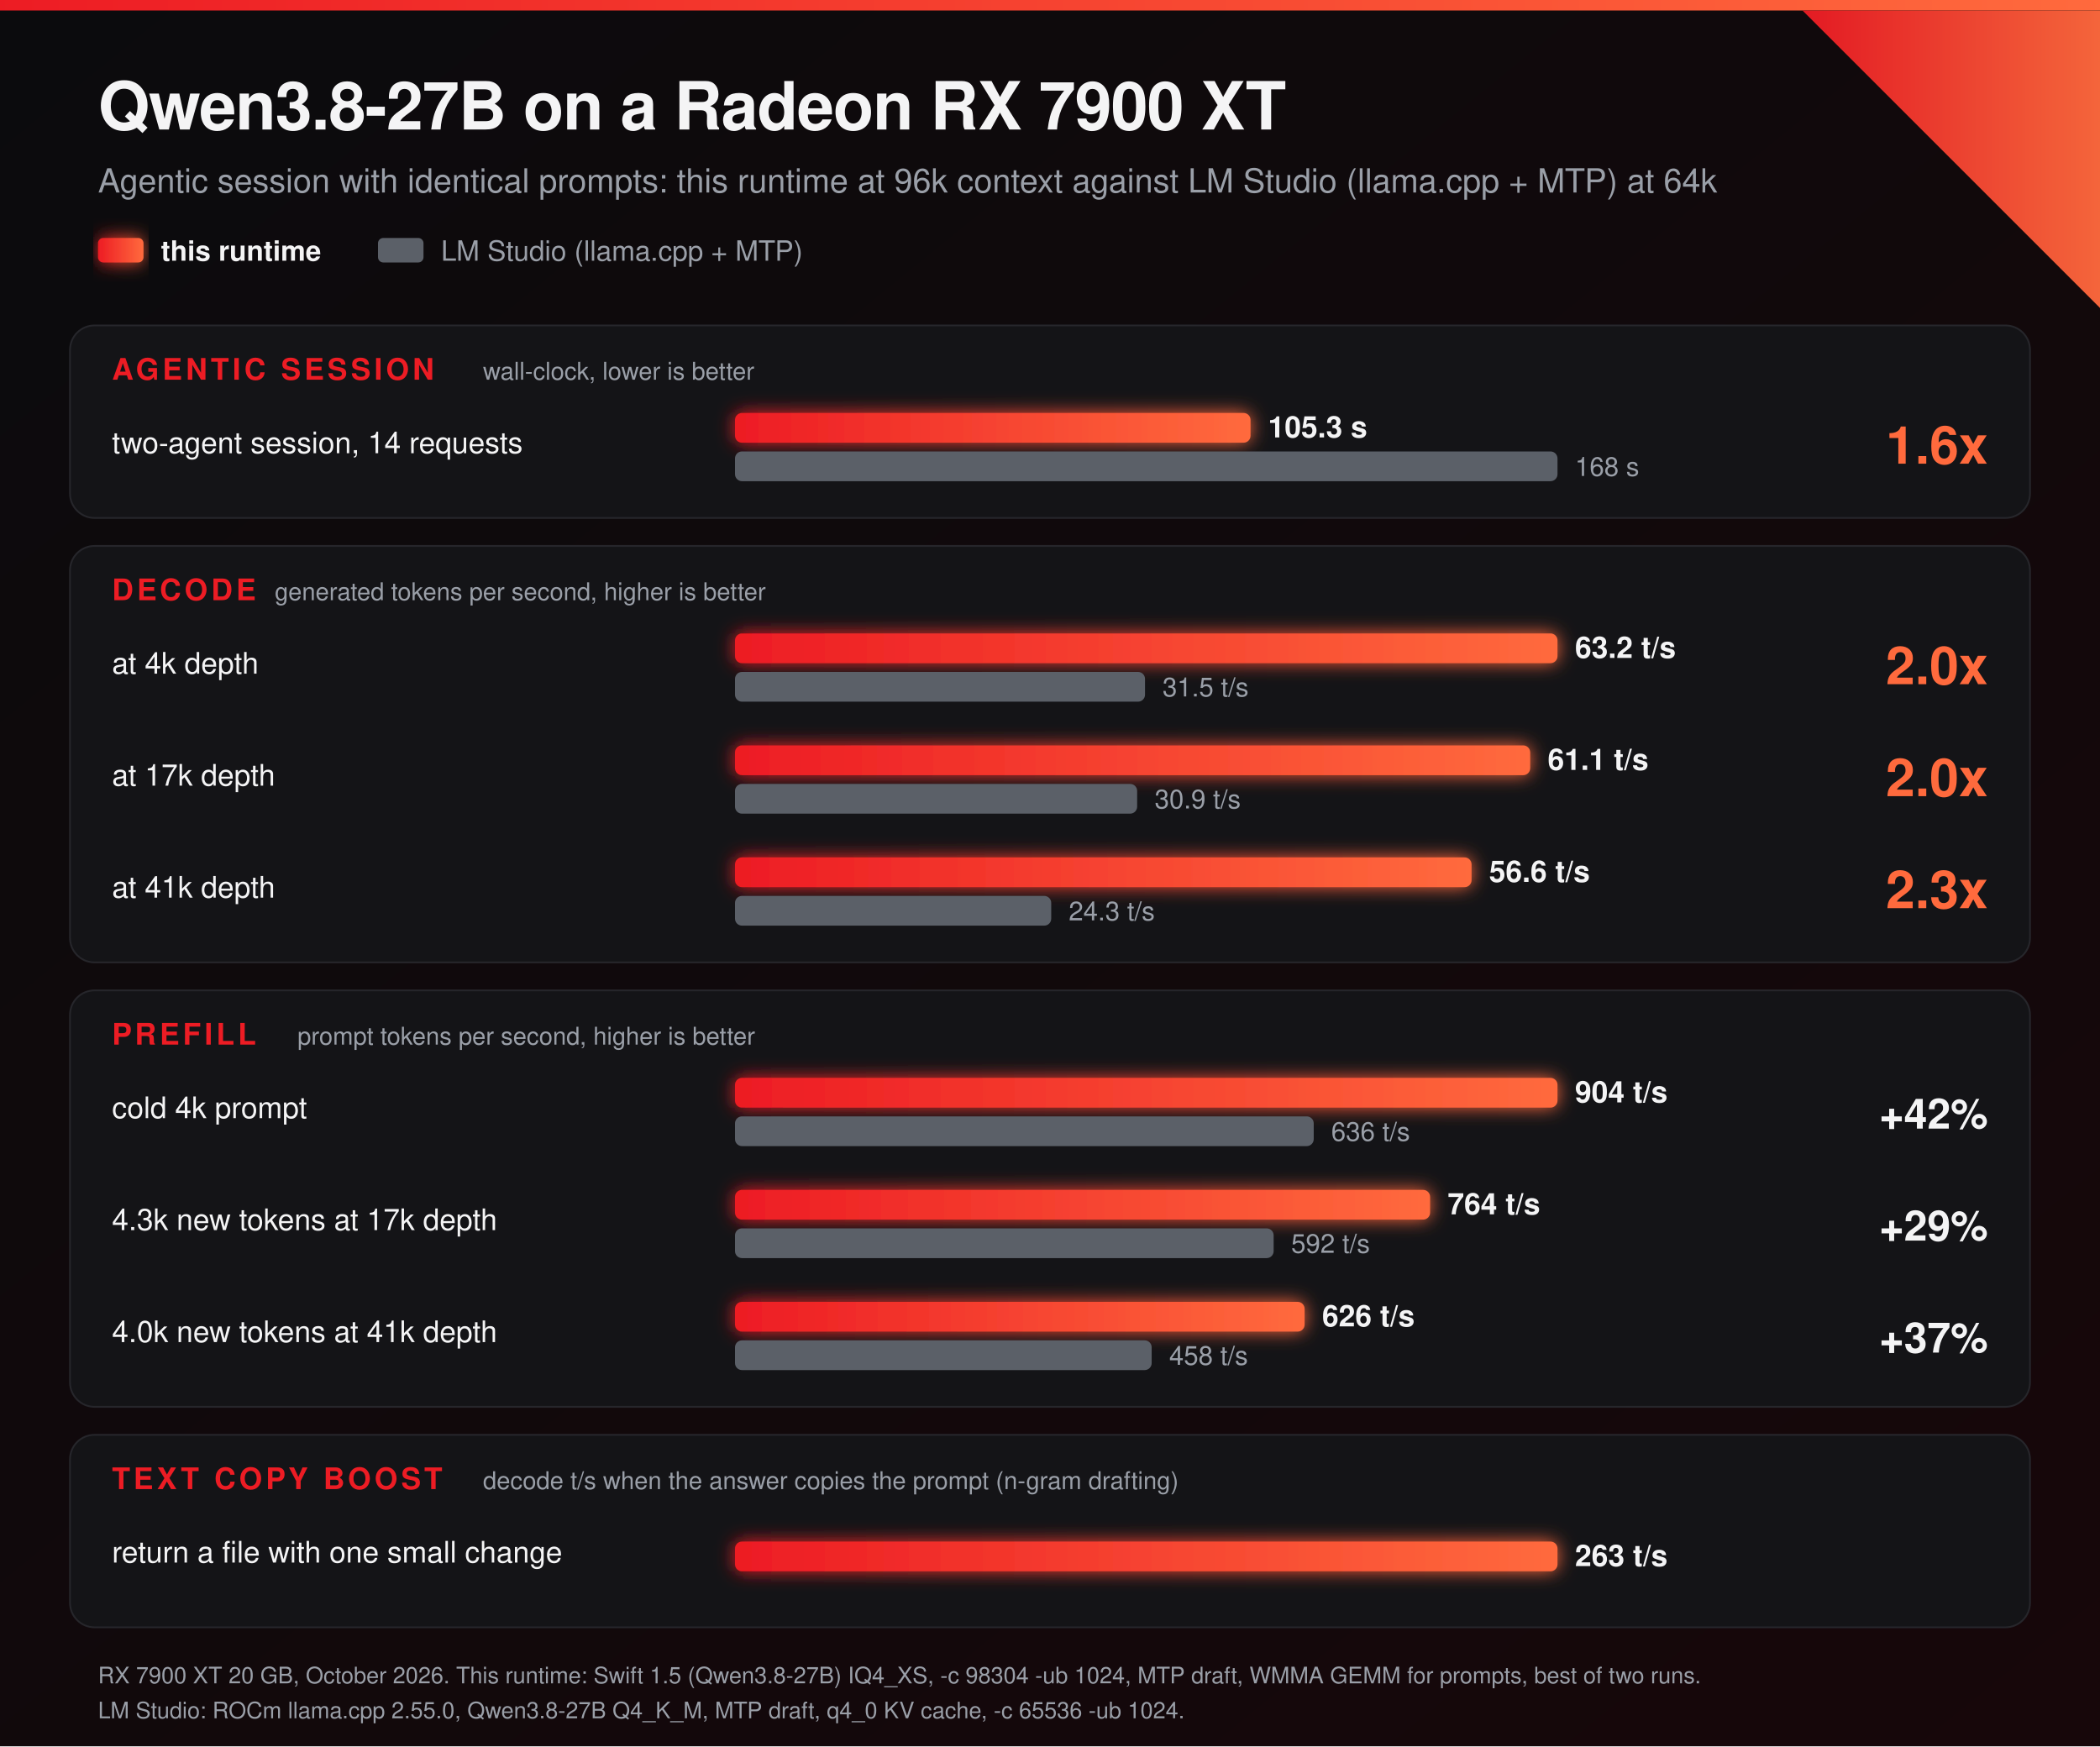
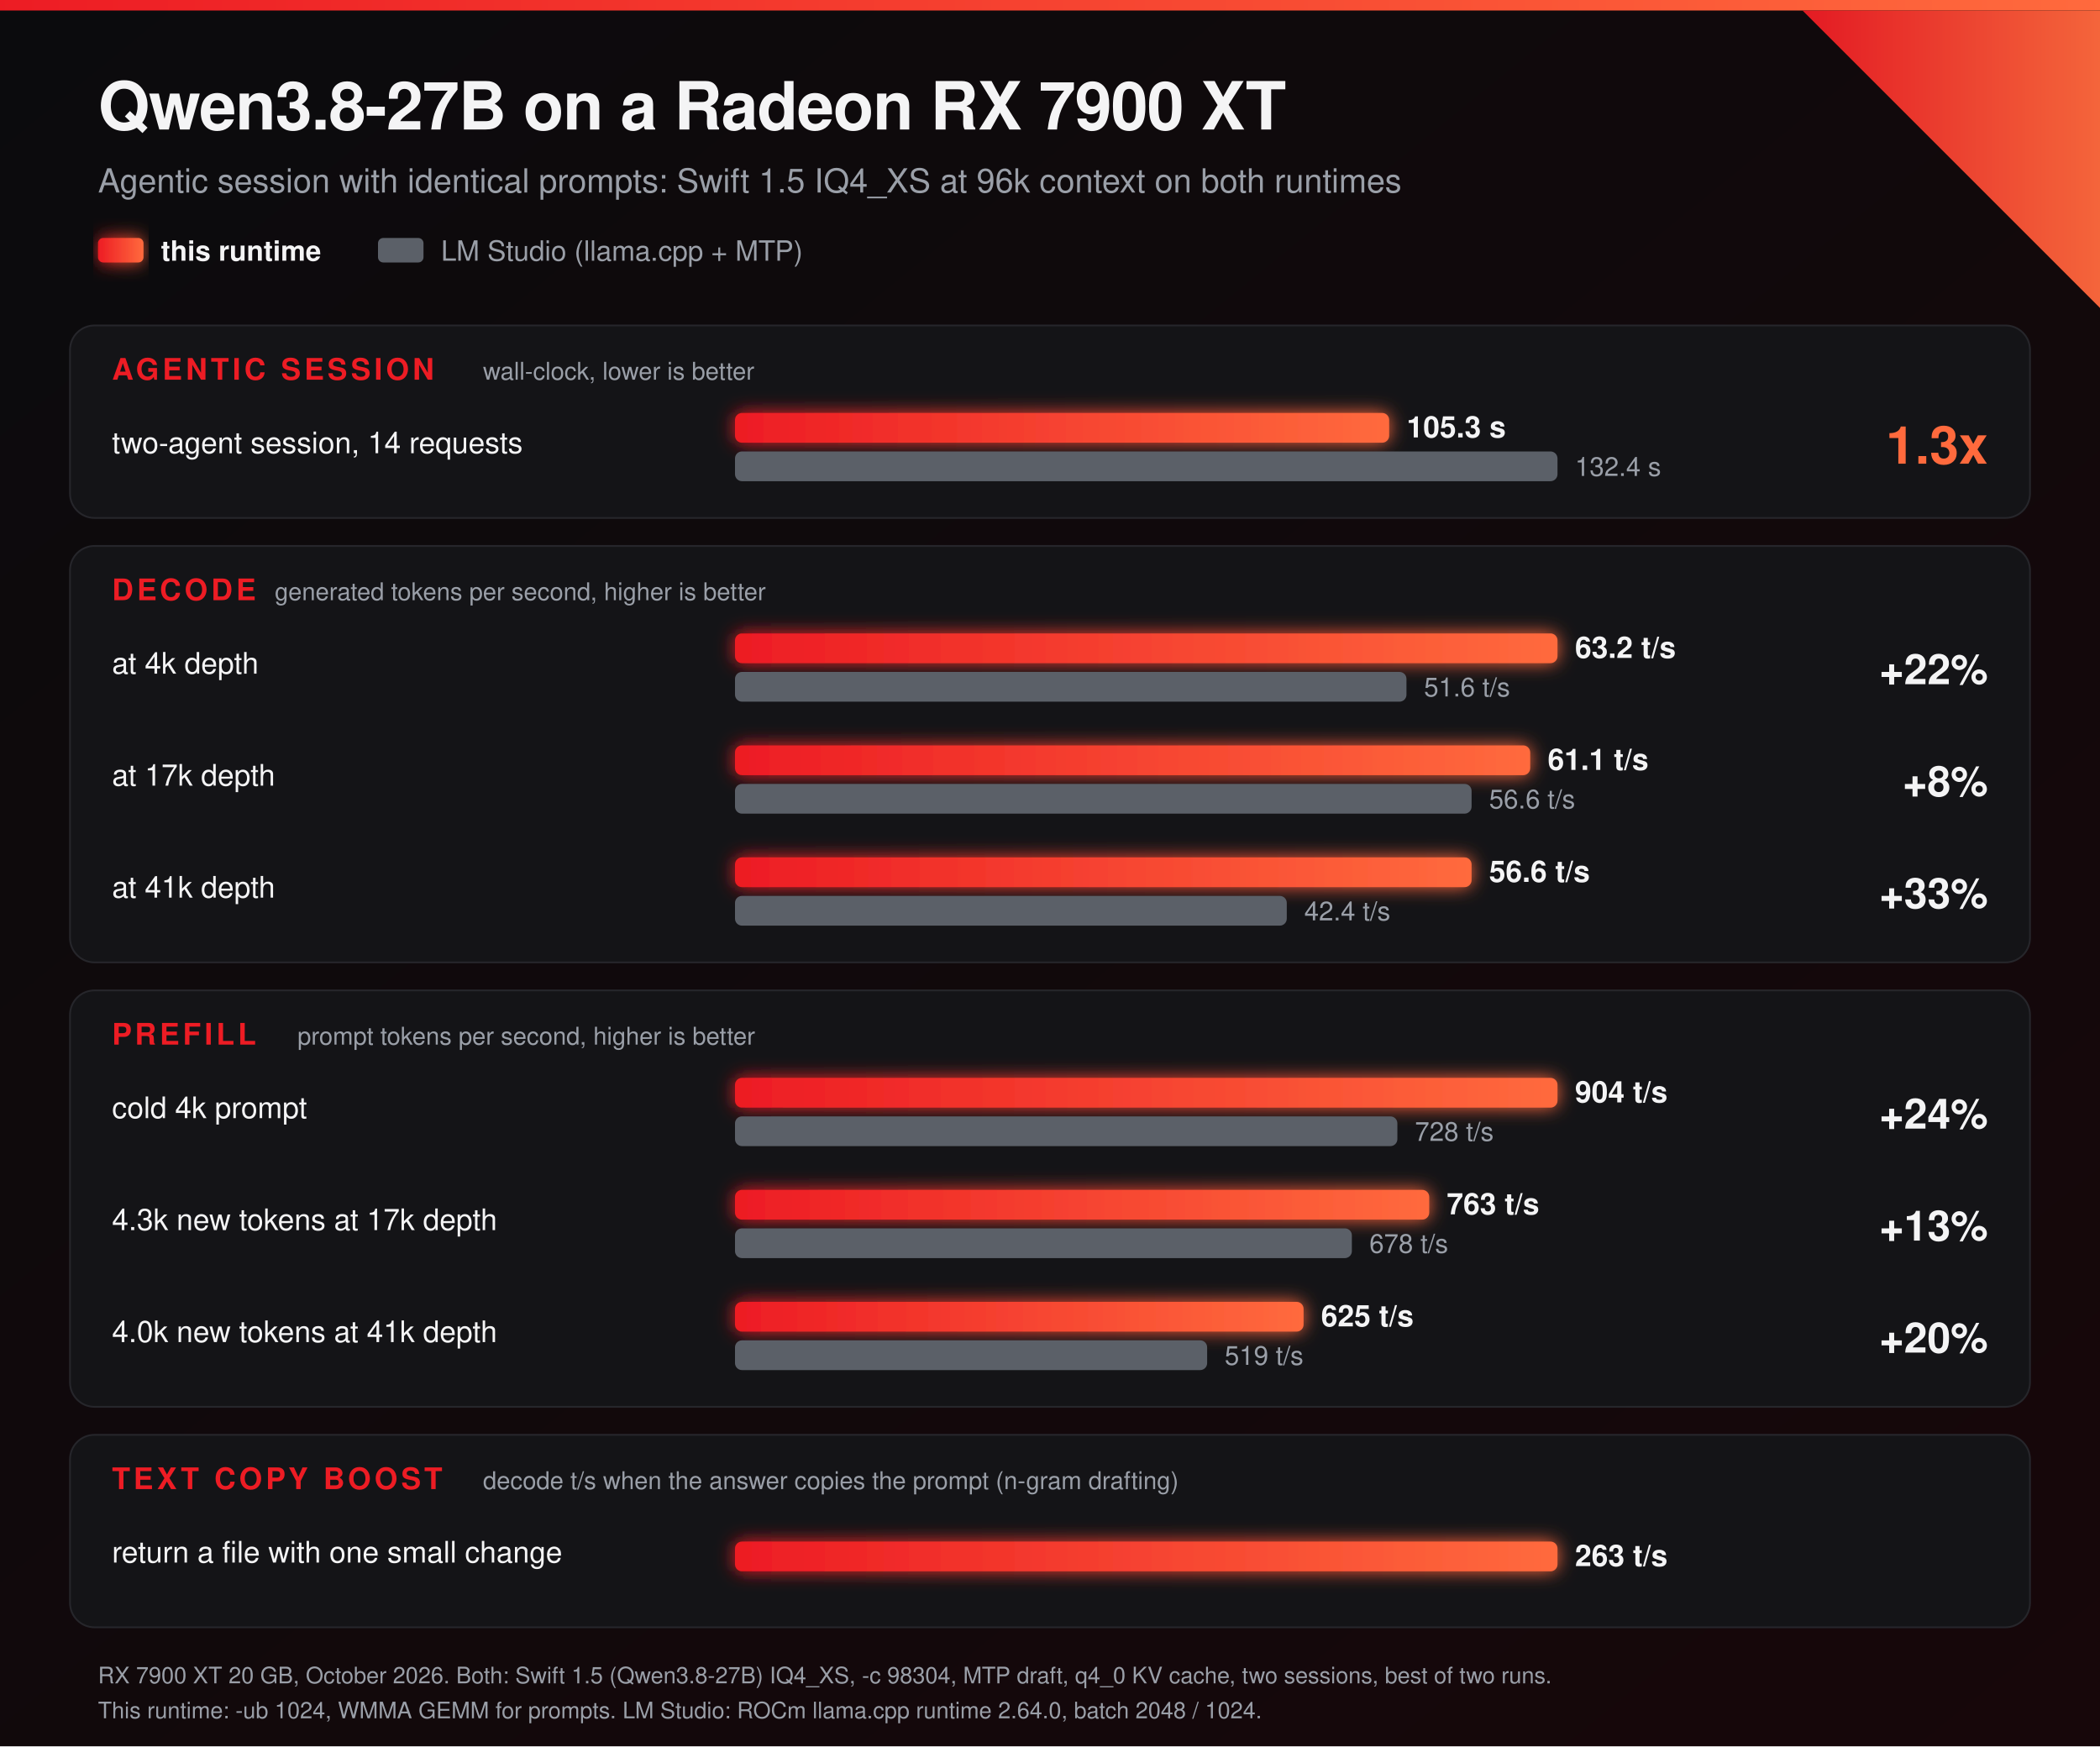
<svg xmlns="http://www.w3.org/2000/svg" viewBox="0 0 1200 998" width="1200" height="998" font-family="Segoe UI, Helvetica Neue, Helvetica, Arial, sans-serif">
  <defs>
    <linearGradient id="red" x1="0" x2="1" y1="0" y2="0">
      <stop offset="0" stop-color="#ED1C24" />
      <stop offset="1" stop-color="#FF6A3D" />
    </linearGradient>
    <linearGradient id="bg" x1="0" x2="1" y1="0" y2="1">
      <stop offset="0" stop-color="#0B0B0D" />
      <stop offset="1" stop-color="#17070A" />
    </linearGradient>
    <filter id="glow" x="-10%" y="-80%" width="120%" height="260%">
      <feGaussianBlur stdDeviation="5" result="b" />
      <feMerge>
        <feMergeNode in="b" />
        <feMergeNode in="SourceGraphic" />
      </feMerge>
    </filter>
  </defs>
  <rect width="1200" height="998" fill="url(#bg)" />
  <rect width="1200" height="6" fill="url(#red)" />
  <path d="M1030 6 L1200 6 L1200 176 Z" fill="url(#red)" opacity="0.95" />
  <text x="56" y="74" fill="#F4F4F5" font-size="38" font-weight="800" letter-spacing="-0.5">Qwen3.8-27B on a Radeon RX 7900 XT</text>
-   <text x="56" y="110" fill="#9A9FA8" font-size="19">Agentic session with identical prompts: this runtime at 96k context against LM Studio (llama.cpp + MTP) at 64k</text>
+   <text x="56" y="110" fill="#9A9FA8" font-size="19">Agentic session with identical prompts: Swift 1.5 IQ4_XS at 96k context on both runtimes</text>
  <rect x="56" y="136" width="26" height="14" rx="3" fill="url(#red)" filter="url(#glow)" />
  <text x="92" y="149" fill="#F4F4F5" font-size="16" font-weight="600">this runtime</text>
  <rect x="216" y="136" width="26" height="14" rx="3" fill="#5B6068" />
  <text x="252" y="149" fill="#9A9FA8" font-size="16">LM Studio (llama.cpp + MTP)</text>
  <rect x="40" y="186" width="1120" height="110" rx="14" fill="#141417" stroke="#26262B" />
  <text x="64" y="217" fill="#ED1C24" font-size="17" font-weight="800" letter-spacing="2">AGENTIC SESSION</text>
  <text x="276" y="217" fill="#9A9FA8" font-size="14">wall-clock, lower is better</text>
  <text x="64" y="259" fill="#F4F4F5" font-size="17">two-agent session, 14 requests</text>
-   <rect x="420" y="236" width="294.6" height="17" rx="4" fill="url(#red)" filter="url(#glow)" />
-   <text x="724.6" y="250" fill="#F4F4F5" font-size="17" font-weight="800">105.3 s</text>
+   <rect x="420" y="236" width="373.8" height="17" rx="4" fill="url(#red)" filter="url(#glow)" />
+   <text x="803.8" y="250" fill="#F4F4F5" font-size="17" font-weight="800">105.3 s</text>
  <rect x="420" y="258" width="470.0" height="17" rx="4" fill="#5B6068" />
-   <text x="900.0" y="272" fill="#9A9FA8" font-size="15">168 s</text>
-   <text x="1136" y="265" text-anchor="end" fill="#FF6A3D" font-size="30" font-weight="800">1.6x</text>
+   <text x="900.0" y="272" fill="#9A9FA8" font-size="15">132.4 s</text>
+   <text x="1136" y="265" text-anchor="end" fill="#FF6A3D" font-size="30" font-weight="800">1.3x</text>
  <rect x="40" y="312" width="1120" height="238" rx="14" fill="#141417" stroke="#26262B" />
  <text x="64" y="343" fill="#ED1C24" font-size="17" font-weight="800" letter-spacing="2">DECODE</text>
  <text x="157" y="343" fill="#9A9FA8" font-size="14">generated tokens per second, higher is better</text>
  <text x="64" y="385" fill="#F4F4F5" font-size="17">at 4k depth</text>
  <rect x="420" y="362" width="470.0" height="17" rx="4" fill="url(#red)" filter="url(#glow)" />
  <text x="900.0" y="376" fill="#F4F4F5" font-size="17" font-weight="800">63.2 t/s</text>
-   <rect x="420" y="384" width="234.3" height="17" rx="4" fill="#5B6068" />
-   <text x="664.3" y="398" fill="#9A9FA8" font-size="15">31.5 t/s</text>
-   <text x="1136" y="391" text-anchor="end" fill="#FF6A3D" font-size="30" font-weight="800">2.0x</text>
+   <rect x="420" y="384" width="383.7" height="17" rx="4" fill="#5B6068" />
+   <text x="813.7" y="398" fill="#9A9FA8" font-size="15">51.6 t/s</text>
+   <text x="1136" y="391" text-anchor="end" fill="#F4F4F5" font-size="24" font-weight="800">+22%</text>
  <text x="64" y="449" fill="#F4F4F5" font-size="17">at 17k depth</text>
  <rect x="420" y="426" width="454.4" height="17" rx="4" fill="url(#red)" filter="url(#glow)" />
  <text x="884.4" y="440" fill="#F4F4F5" font-size="17" font-weight="800">61.1 t/s</text>
-   <rect x="420" y="448" width="229.8" height="17" rx="4" fill="#5B6068" />
-   <text x="659.8" y="462" fill="#9A9FA8" font-size="15">30.9 t/s</text>
-   <text x="1136" y="455" text-anchor="end" fill="#FF6A3D" font-size="30" font-weight="800">2.0x</text>
+   <rect x="420" y="448" width="420.9" height="17" rx="4" fill="#5B6068" />
+   <text x="850.9" y="462" fill="#9A9FA8" font-size="15">56.6 t/s</text>
+   <text x="1136" y="455" text-anchor="end" fill="#F4F4F5" font-size="24" font-weight="800">+8%</text>
  <text x="64" y="513" fill="#F4F4F5" font-size="17">at 41k depth</text>
  <rect x="420" y="490" width="420.9" height="17" rx="4" fill="url(#red)" filter="url(#glow)" />
  <text x="850.9" y="504" fill="#F4F4F5" font-size="17" font-weight="800">56.6 t/s</text>
-   <rect x="420" y="512" width="180.7" height="17" rx="4" fill="#5B6068" />
-   <text x="610.7" y="526" fill="#9A9FA8" font-size="15">24.3 t/s</text>
-   <text x="1136" y="519" text-anchor="end" fill="#FF6A3D" font-size="30" font-weight="800">2.3x</text>
+   <rect x="420" y="512" width="315.3" height="17" rx="4" fill="#5B6068" />
+   <text x="745.3" y="526" fill="#9A9FA8" font-size="15">42.4 t/s</text>
+   <text x="1136" y="519" text-anchor="end" fill="#F4F4F5" font-size="24" font-weight="800">+33%</text>
  <rect x="40" y="566" width="1120" height="238" rx="14" fill="#141417" stroke="#26262B" />
  <text x="64" y="597" fill="#ED1C24" font-size="17" font-weight="800" letter-spacing="2">PREFILL</text>
  <text x="170" y="597" fill="#9A9FA8" font-size="14">prompt tokens per second, higher is better</text>
  <text x="64" y="639" fill="#F4F4F5" font-size="17">cold 4k prompt</text>
  <rect x="420" y="616" width="470.0" height="17" rx="4" fill="url(#red)" filter="url(#glow)" />
  <text x="900.0" y="630" fill="#F4F4F5" font-size="17" font-weight="800">904 t/s</text>
-   <rect x="420" y="638" width="330.7" height="17" rx="4" fill="#5B6068" />
-   <text x="760.7" y="652" fill="#9A9FA8" font-size="15">636 t/s</text>
-   <text x="1136" y="645" text-anchor="end" fill="#F4F4F5" font-size="24" font-weight="800">+42%</text>
+   <rect x="420" y="638" width="378.5" height="17" rx="4" fill="#5B6068" />
+   <text x="808.5" y="652" fill="#9A9FA8" font-size="15">728 t/s</text>
+   <text x="1136" y="645" text-anchor="end" fill="#F4F4F5" font-size="24" font-weight="800">+24%</text>
  <text x="64" y="703" fill="#F4F4F5" font-size="17">4.3k new tokens at 17k depth</text>
-   <rect x="420" y="680" width="397.2" height="17" rx="4" fill="url(#red)" filter="url(#glow)" />
-   <text x="827.2" y="694" fill="#F4F4F5" font-size="17" font-weight="800">764 t/s</text>
-   <rect x="420" y="702" width="307.8" height="17" rx="4" fill="#5B6068" />
-   <text x="737.8" y="716" fill="#9A9FA8" font-size="15">592 t/s</text>
-   <text x="1136" y="709" text-anchor="end" fill="#F4F4F5" font-size="24" font-weight="800">+29%</text>
+   <rect x="420" y="680" width="396.7" height="17" rx="4" fill="url(#red)" filter="url(#glow)" />
+   <text x="826.7" y="694" fill="#F4F4F5" font-size="17" font-weight="800">763 t/s</text>
+   <rect x="420" y="702" width="352.5" height="17" rx="4" fill="#5B6068" />
+   <text x="782.5" y="716" fill="#9A9FA8" font-size="15">678 t/s</text>
+   <text x="1136" y="709" text-anchor="end" fill="#F4F4F5" font-size="24" font-weight="800">+13%</text>
  <text x="64" y="767" fill="#F4F4F5" font-size="17">4.0k new tokens at 41k depth</text>
-   <rect x="420" y="744" width="325.5" height="17" rx="4" fill="url(#red)" filter="url(#glow)" />
-   <text x="755.5" y="758" fill="#F4F4F5" font-size="17" font-weight="800">626 t/s</text>
-   <rect x="420" y="766" width="238.1" height="17" rx="4" fill="#5B6068" />
-   <text x="668.1" y="780" fill="#9A9FA8" font-size="15">458 t/s</text>
-   <text x="1136" y="773" text-anchor="end" fill="#F4F4F5" font-size="24" font-weight="800">+37%</text>
+   <rect x="420" y="744" width="324.9" height="17" rx="4" fill="url(#red)" filter="url(#glow)" />
+   <text x="754.9" y="758" fill="#F4F4F5" font-size="17" font-weight="800">625 t/s</text>
+   <rect x="420" y="766" width="269.8" height="17" rx="4" fill="#5B6068" />
+   <text x="699.8" y="780" fill="#9A9FA8" font-size="15">519 t/s</text>
+   <text x="1136" y="773" text-anchor="end" fill="#F4F4F5" font-size="24" font-weight="800">+20%</text>
  <rect x="40" y="820" width="1120" height="110" rx="14" fill="#141417" stroke="#26262B" />
  <text x="64" y="851" fill="#ED1C24" font-size="17" font-weight="800" letter-spacing="2">TEXT COPY BOOST</text>
  <text x="276" y="851" fill="#9A9FA8" font-size="14">decode t/s when the answer copies the prompt (n-gram drafting)</text>
  <text x="64" y="893" fill="#F4F4F5" font-size="17">return a file with one small change</text>
  <rect x="420" y="881" width="470.0" height="17" rx="4" fill="url(#red)" filter="url(#glow)" />
  <text x="900.0" y="895" fill="#F4F4F5" font-size="17" font-weight="800">263 t/s</text>
-   <text x="56" y="962" fill="#9A9FA8" font-size="13">RX 7900 XT 20 GB, October 2026. This runtime: Swift 1.5 (Qwen3.8-27B) IQ4_XS, -c 98304 -ub 1024, MTP draft, WMMA GEMM for prompts, best of two runs.</text>
-   <text x="56" y="982" fill="#9A9FA8" font-size="13">LM Studio: ROCm llama.cpp 2.55.0, Qwen3.8-27B Q4_K_M, MTP draft, q4_0 KV cache, -c 65536 -ub 1024.</text>
+   <text x="56" y="962" fill="#9A9FA8" font-size="13">RX 7900 XT 20 GB, October 2026. Both: Swift 1.5 (Qwen3.8-27B) IQ4_XS, -c 98304, MTP draft, q4_0 KV cache, two sessions, best of two runs.</text>
+   <text x="56" y="982" fill="#9A9FA8" font-size="13">This runtime: -ub 1024, WMMA GEMM for prompts. LM Studio: ROCm llama.cpp runtime 2.64.0, batch 2048 / 1024.</text>
</svg>
